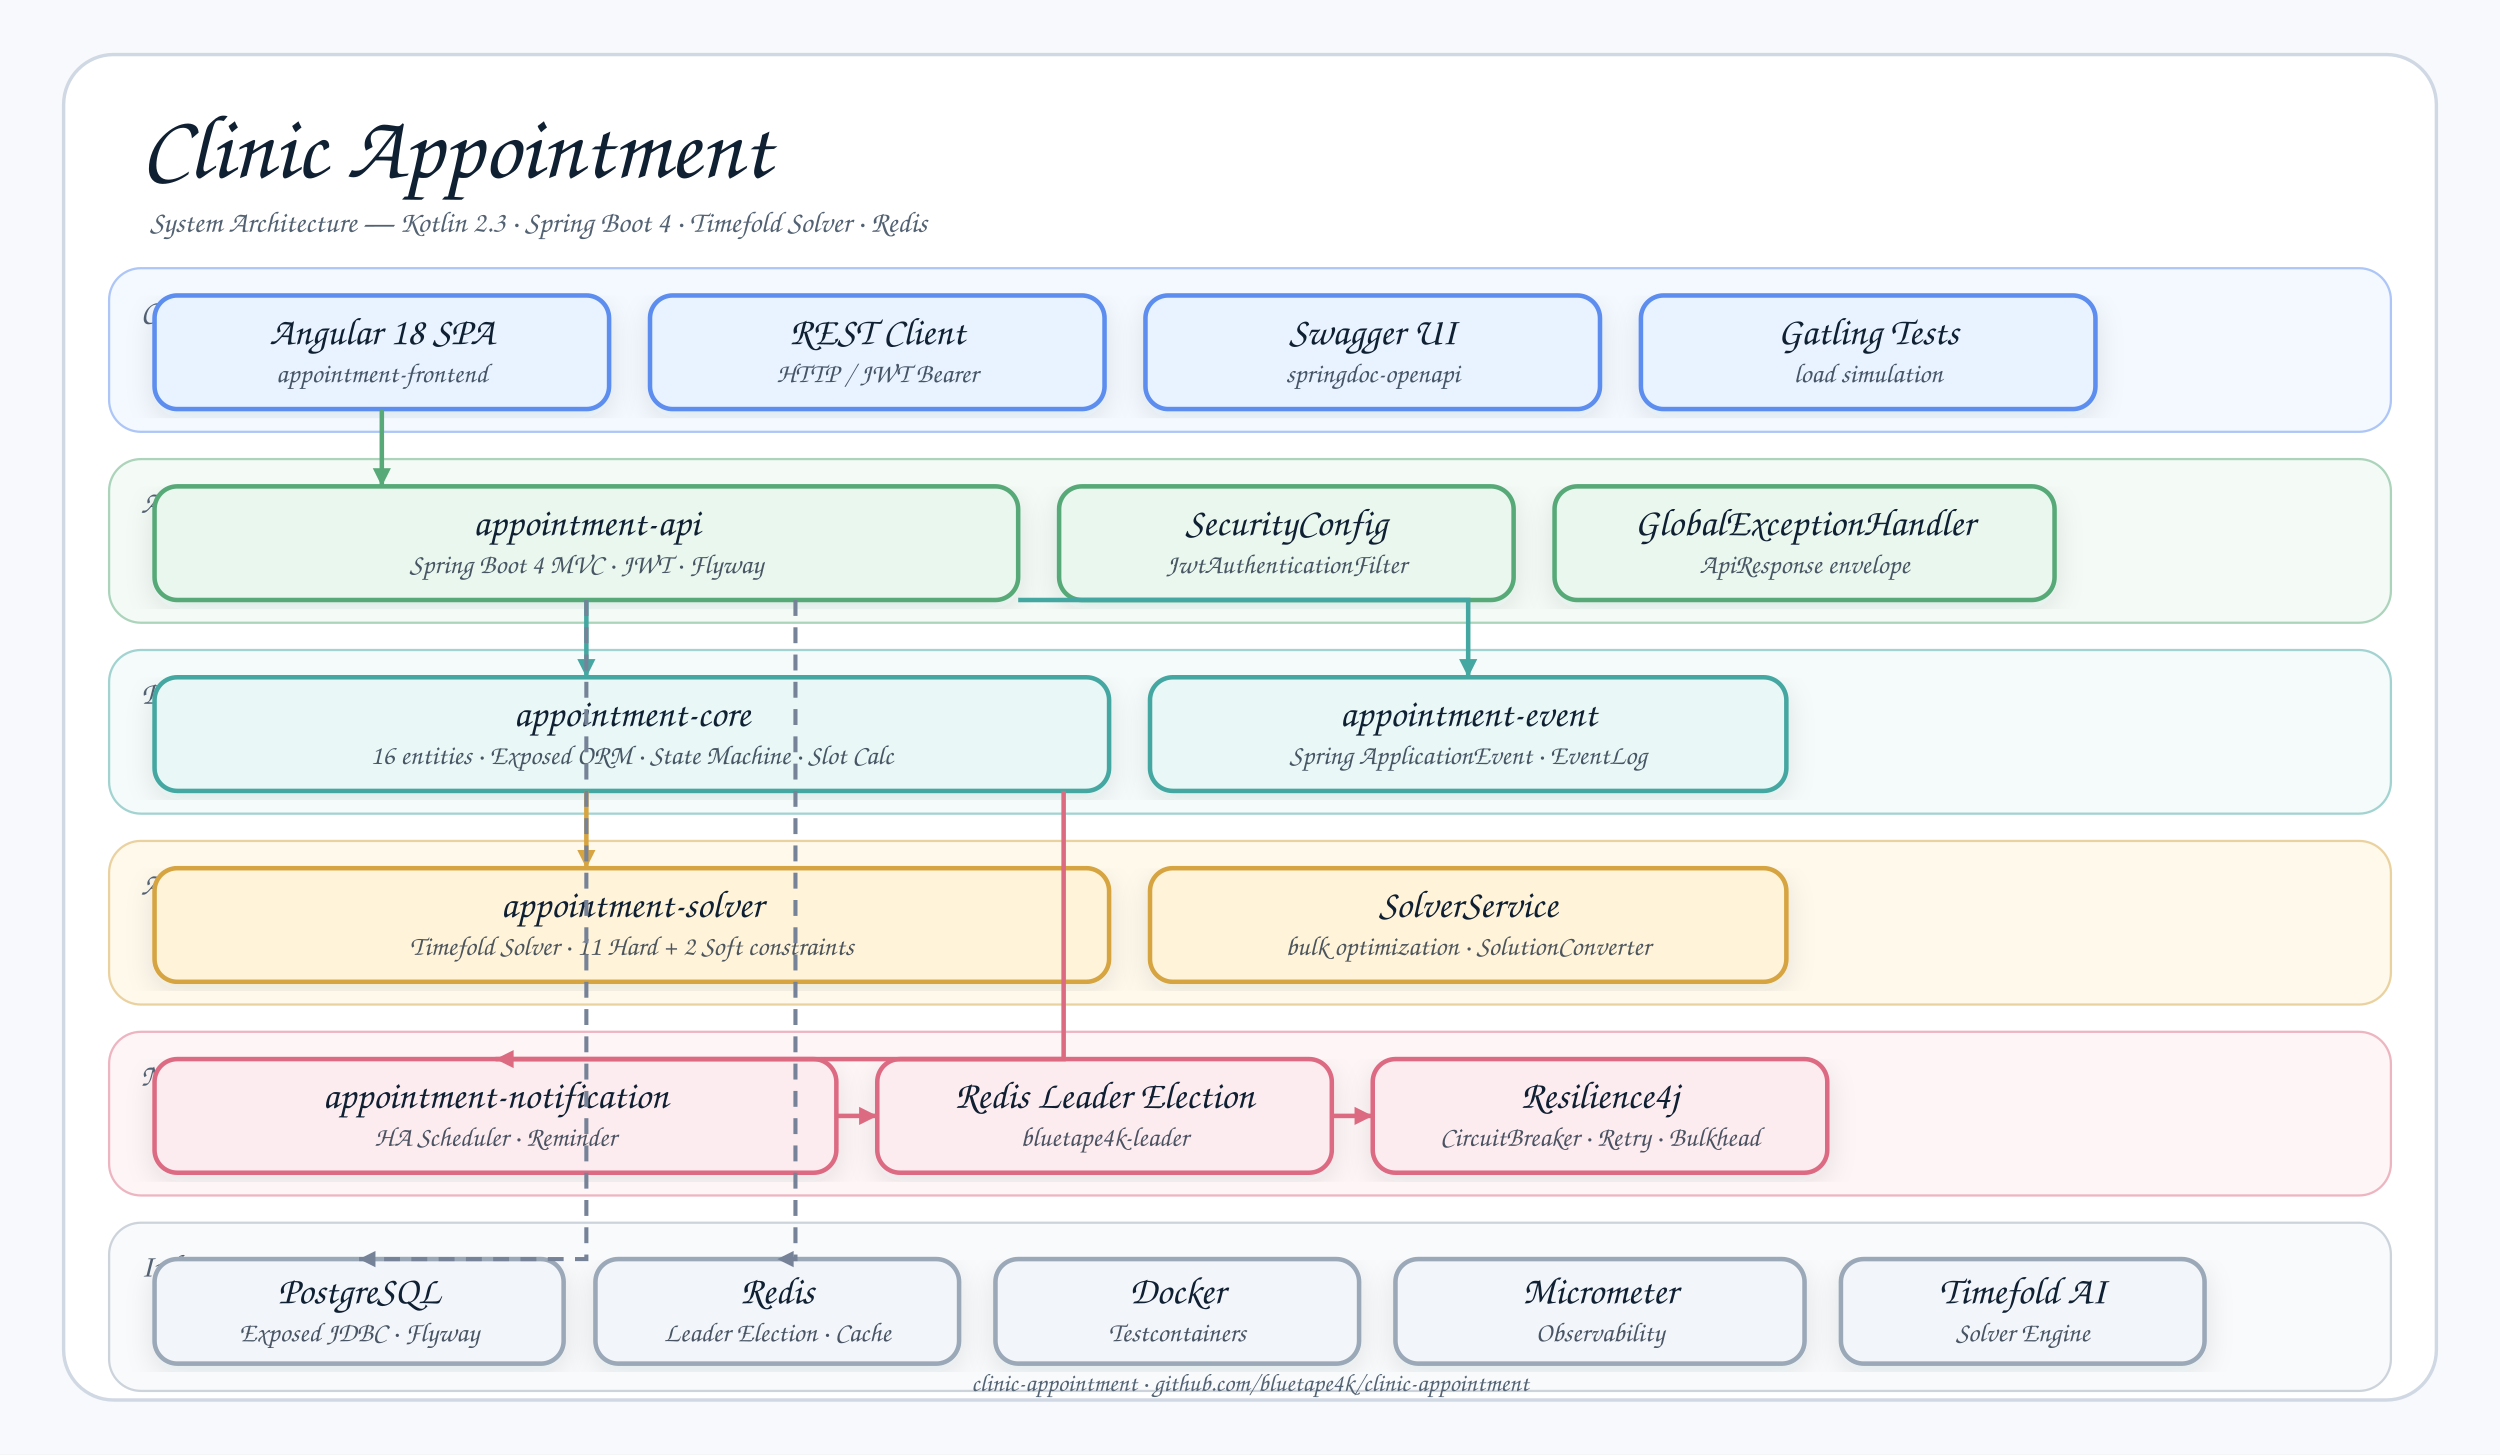
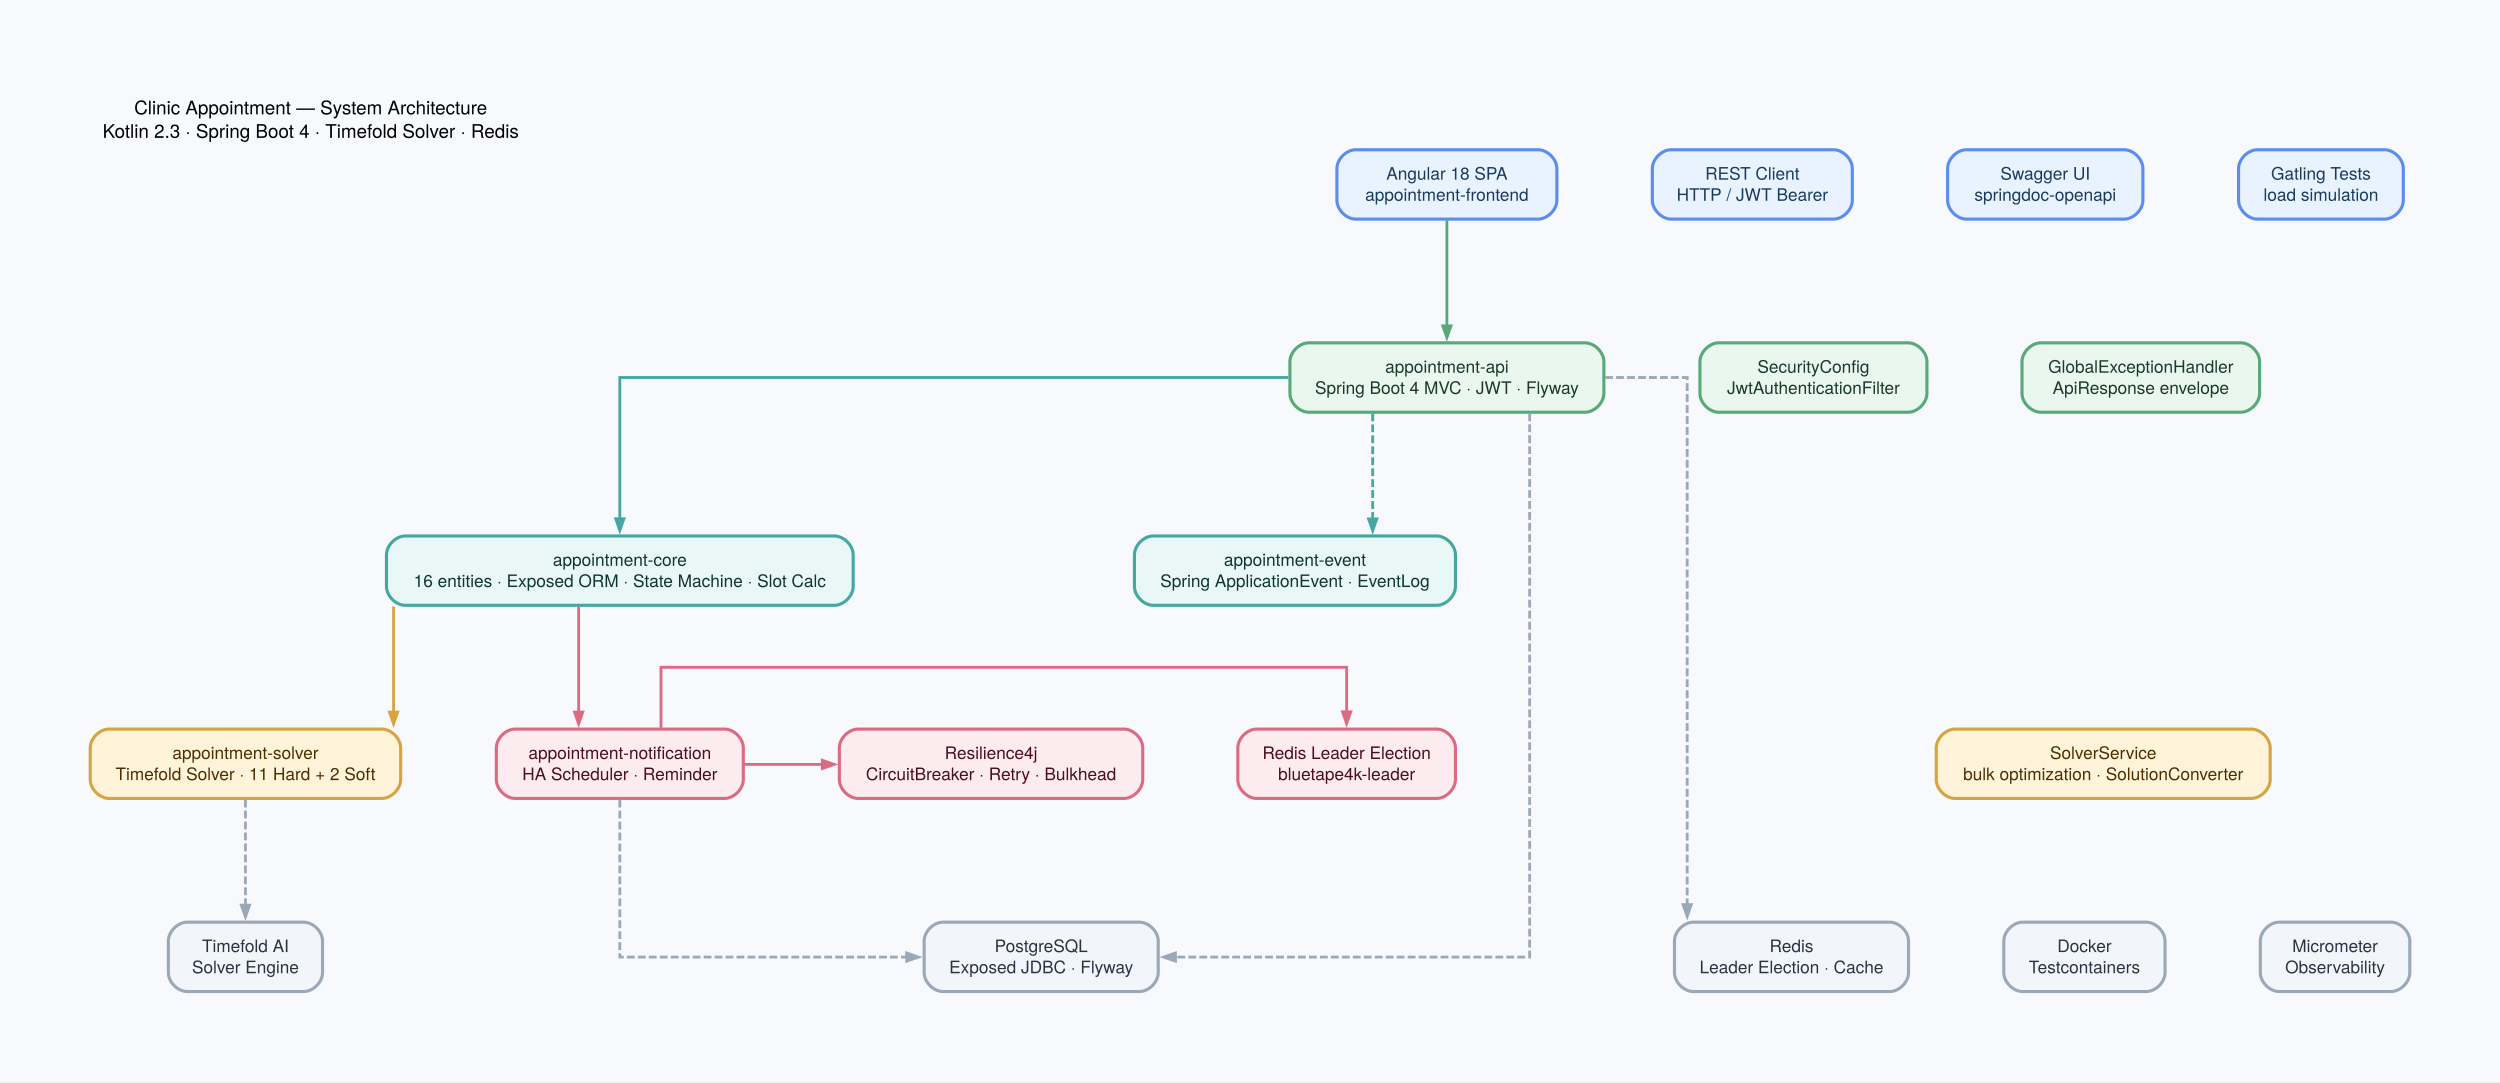
- <svg xmlns="http://www.w3.org/2000/svg" width="1100" height="640" viewBox="0 0 1100 640" role="img" aria-label="Clinic Appointment — System Architecture">
-   <defs>
-     <filter id="shadow" x="-8%" y="-8%" width="116%" height="116%">
-       <feDropShadow dx="0" dy="4" stdDeviation="6" flood-color="#1f2937" flood-opacity="0.10" />
-     </filter>
-     <marker id="arr" markerWidth="5" markerHeight="5" refX="4.5" refY="2.5" orient="auto" markerUnits="strokeWidth">
-       <path d="M 0.5 0.5 L 4.5 2.5 L 0.5 4.5 Z" fill="#758297" />
-     </marker>
-     <marker id="arr-blue" markerWidth="5" markerHeight="5" refX="4.5" refY="2.5" orient="auto" markerUnits="strokeWidth">
-       <path d="M 0.5 0.5 L 4.5 2.5 L 0.5 4.5 Z" fill="#5B8DEF" />
-     </marker>
-     <marker id="arr-green" markerWidth="5" markerHeight="5" refX="4.5" refY="2.5" orient="auto" markerUnits="strokeWidth">
-       <path d="M 0.5 0.5 L 4.5 2.5 L 0.5 4.5 Z" fill="#58A978" />
-     </marker>
-     <marker id="arr-amber" markerWidth="5" markerHeight="5" refX="4.5" refY="2.5" orient="auto" markerUnits="strokeWidth">
-       <path d="M 0.5 0.5 L 4.5 2.5 L 0.5 4.5 Z" fill="#D6A441" />
-     </marker>
-     <marker id="arr-pink" markerWidth="5" markerHeight="5" refX="4.5" refY="2.5" orient="auto" markerUnits="strokeWidth">
-       <path d="M 0.5 0.5 L 4.5 2.5 L 0.5 4.5 Z" fill="#DC6B82" />
-     </marker>
-     <marker id="arr-purple" markerWidth="5" markerHeight="5" refX="4.5" refY="2.5" orient="auto" markerUnits="strokeWidth">
-       <path d="M 0.5 0.5 L 4.5 2.5 L 0.5 4.5 Z" fill="#8A72D6" />
-     </marker>
-     <marker id="arr-teal" markerWidth="5" markerHeight="5" refX="4.5" refY="2.5" orient="auto" markerUnits="strokeWidth">
-       <path d="M 0.5 0.5 L 4.5 2.5 L 0.5 4.5 Z" fill="#45A7A1" />
-     </marker>
-     <marker id="inherit" markerWidth="14" markerHeight="12" refX="12" refY="6" orient="auto" markerUnits="strokeWidth">
-       <path d="M 0 1 L 12 6 L 0 11 Z" fill="#ffffff" stroke="#758297" stroke-width="1.5" />
-     </marker>
-     <style>
-     .canvas{fill:#F7F9FC}
-     .frame{fill:#FFFFFF;stroke:#D0D8E4;stroke-width:1.5}
-     .title{font-family:"Architects Daughter","Comic Sans MS",cursive;font-size:40px;fill:#102033}
-     .subtitle{font-family:"Comic Mono","Comic Sans MS",cursive;font-size:13px;fill:#536273}
-     .label{font-family:"Architects Daughter","Comic Sans MS",cursive;font-size:22px;fill:#102033}
-     .smallLabel{font-family:"Architects Daughter","Comic Sans MS",cursive;font-size:17px;fill:#102033}
-     .mono{font-family:"Comic Mono","Comic Sans MS",cursive;font-size:12px;fill:#102033}
-     .small{font-family:"Comic Mono","Comic Sans MS",cursive;font-size:11px;fill:#536273}
-     .layerTitle{font-family:"Architects Daughter","Comic Sans MS",cursive;font-size:14px;fill:#536273;font-style:italic}
-     .card{stroke-width:2;filter:url(#shadow)}
-     .line{stroke:#758297;stroke-width:2;fill:none;marker-end:url(#arr)}
-     .line-blue{stroke:#5B8DEF;stroke-width:2;fill:none;marker-end:url(#arr-blue)}
-     .line-green{stroke:#58A978;stroke-width:2;fill:none;marker-end:url(#arr-green)}
-     .line-amber{stroke:#D6A441;stroke-width:2;fill:none;marker-end:url(#arr-amber)}
-     .line-pink{stroke:#DC6B82;stroke-width:2;fill:none;marker-end:url(#arr-pink)}
-     .line-purple{stroke:#8A72D6;stroke-width:2;fill:none;marker-end:url(#arr-purple)}
-     .line-teal{stroke:#45A7A1;stroke-width:2;fill:none;marker-end:url(#arr-teal)}
-     .dashed{stroke:#758297;stroke-width:1.8;stroke-dasharray:7 5;fill:none;marker-end:url(#arr)}
-     .dashed-blue{stroke:#5B8DEF;stroke-width:1.8;stroke-dasharray:7 5;fill:none;marker-end:url(#arr-blue)}
-     .dashed-green{stroke:#58A978;stroke-width:1.8;stroke-dasharray:7 5;fill:none;marker-end:url(#arr-green)}
-     .dashed-amber{stroke:#D6A441;stroke-width:1.8;stroke-dasharray:7 5;fill:none;marker-end:url(#arr-amber)}
-     .dashed-pink{stroke:#DC6B82;stroke-width:1.8;stroke-dasharray:7 5;fill:none;marker-end:url(#arr-pink)}
-     .dashed-purple{stroke:#8A72D6;stroke-width:1.8;stroke-dasharray:7 5;fill:none;marker-end:url(#arr-purple)}
-     .dashed-teal{stroke:#45A7A1;stroke-width:1.8;stroke-dasharray:7 5;fill:none;marker-end:url(#arr-teal)}
-     .inheritLine{stroke:#758297;stroke-width:2;fill:none;marker-end:url(#inherit)}
-   </style>
-   </defs>
-   <rect class="canvas" width="1100" height="640" />
-   <rect class="frame" x="28" y="24" width="1044" height="592" rx="22" />
-   <text class="title" x="62" y="78">Clinic Appointment</text>
-   <text class="subtitle" x="66" y="102">System Architecture — Kotlin 2.3 · Spring Boot 4 · Timefold Solver · Redis</text>
-   <rect x="48" y="118" width="1004" height="72" rx="14" fill="#E8F3FF" stroke="#5B8DEF" stroke-width="1" opacity="0.5" />
-   <text class="layerTitle" x="62" y="138" dominant-baseline="middle">Client / Frontend</text>
-   <rect x="48" y="202" width="1004" height="72" rx="14" fill="#EAF7EF" stroke="#58A978" stroke-width="1" opacity="0.5" />
-   <text class="layerTitle" x="62" y="222" dominant-baseline="middle">API Layer</text>
-   <rect x="48" y="286" width="1004" height="72" rx="14" fill="#E9F7F6" stroke="#45A7A1" stroke-width="1" opacity="0.5" />
-   <text class="layerTitle" x="62" y="306" dominant-baseline="middle">Domain Logic</text>
-   <rect x="48" y="370" width="1004" height="72" rx="14" fill="#FFF3D9" stroke="#D6A441" stroke-width="1" opacity="0.5" />
-   <text class="layerTitle" x="62" y="390" dominant-baseline="middle">AI Optimization</text>
-   <rect x="48" y="454" width="1004" height="72" rx="14" fill="#FDECEF" stroke="#DC6B82" stroke-width="1" opacity="0.5" />
-   <text class="layerTitle" x="62" y="474" dominant-baseline="middle">Notification &amp; HA</text>
-   <rect x="48" y="538" width="1004" height="74" rx="14" fill="#F2F5F9" stroke="#9AA8B8" stroke-width="1" opacity="0.5" />
-   <text class="layerTitle" x="62" y="558" dominant-baseline="middle">Infrastructure</text>
-   <rect x="68" y="130" width="200" height="50" rx="10" fill="#E8F3FF" stroke="#5B8DEF" class="card" />
-   <text class="smallLabel" x="168" y="147" text-anchor="middle" dominant-baseline="middle">Angular 18 SPA</text>
-   <text class="mono" x="168" y="165" text-anchor="middle" dominant-baseline="middle" fill="#1A3A5C" opacity="0.75">appointment-frontend</text>
-   <rect x="286" y="130" width="200" height="50" rx="10" fill="#E8F3FF" stroke="#5B8DEF" class="card" />
-   <text class="smallLabel" x="386" y="147" text-anchor="middle" dominant-baseline="middle">REST Client</text>
-   <text class="mono" x="386" y="165" text-anchor="middle" dominant-baseline="middle" fill="#1A3A5C" opacity="0.75">HTTP / JWT Bearer</text>
-   <rect x="504" y="130" width="200" height="50" rx="10" fill="#E8F3FF" stroke="#5B8DEF" class="card" />
-   <text class="smallLabel" x="604" y="147" text-anchor="middle" dominant-baseline="middle">Swagger UI</text>
-   <text class="mono" x="604" y="165" text-anchor="middle" dominant-baseline="middle" fill="#1A3A5C" opacity="0.75">springdoc-openapi</text>
-   <rect x="722" y="130" width="200" height="50" rx="10" fill="#E8F3FF" stroke="#5B8DEF" class="card" />
-   <text class="smallLabel" x="822" y="147" text-anchor="middle" dominant-baseline="middle">Gatling Tests</text>
-   <text class="mono" x="822" y="165" text-anchor="middle" dominant-baseline="middle" fill="#1A3A5C" opacity="0.75">load simulation</text>
-   <rect x="68" y="214" width="380" height="50" rx="10" fill="#EAF7EF" stroke="#58A978" class="card" />
-   <text class="smallLabel" x="258" y="231" text-anchor="middle" dominant-baseline="middle">appointment-api</text>
-   <text class="mono" x="258" y="249" text-anchor="middle" dominant-baseline="middle" fill="#1A3A26" opacity="0.75">Spring Boot 4 MVC · JWT · Flyway</text>
-   <rect x="466" y="214" width="200" height="50" rx="10" fill="#EAF7EF" stroke="#58A978" class="card" />
-   <text class="smallLabel" x="566" y="231" text-anchor="middle" dominant-baseline="middle">SecurityConfig</text>
-   <text class="mono" x="566" y="249" text-anchor="middle" dominant-baseline="middle" fill="#1A3A26" opacity="0.75">JwtAuthenticationFilter</text>
-   <rect x="684" y="214" width="220" height="50" rx="10" fill="#EAF7EF" stroke="#58A978" class="card" />
-   <text class="smallLabel" x="794" y="231" text-anchor="middle" dominant-baseline="middle">GlobalExceptionHandler</text>
-   <text class="mono" x="794" y="249" text-anchor="middle" dominant-baseline="middle" fill="#1A3A26" opacity="0.75">ApiResponse envelope</text>
-   <rect x="68" y="298" width="420" height="50" rx="10" fill="#E9F7F6" stroke="#45A7A1" class="card" />
-   <text class="smallLabel" x="278" y="315" text-anchor="middle" dominant-baseline="middle">appointment-core</text>
-   <text class="mono" x="278" y="333" text-anchor="middle" dominant-baseline="middle" fill="#0E3533" opacity="0.75">16 entities · Exposed ORM · State Machine · Slot Calc</text>
-   <rect x="506" y="298" width="280" height="50" rx="10" fill="#E9F7F6" stroke="#45A7A1" class="card" />
-   <text class="smallLabel" x="646" y="315" text-anchor="middle" dominant-baseline="middle">appointment-event</text>
-   <text class="mono" x="646" y="333" text-anchor="middle" dominant-baseline="middle" fill="#0E3533" opacity="0.75">Spring ApplicationEvent · EventLog</text>
-   <rect x="68" y="382" width="420" height="50" rx="10" fill="#FFF3D9" stroke="#D6A441" class="card" />
-   <text class="smallLabel" x="278" y="399" text-anchor="middle" dominant-baseline="middle">appointment-solver</text>
-   <text class="mono" x="278" y="417" text-anchor="middle" dominant-baseline="middle" fill="#4A3000" opacity="0.75">Timefold Solver · 11 Hard + 2 Soft constraints</text>
-   <rect x="506" y="382" width="280" height="50" rx="10" fill="#FFF3D9" stroke="#D6A441" class="card" />
-   <text class="smallLabel" x="646" y="399" text-anchor="middle" dominant-baseline="middle">SolverService</text>
-   <text class="mono" x="646" y="417" text-anchor="middle" dominant-baseline="middle" fill="#4A3000" opacity="0.75">bulk optimization · SolutionConverter</text>
-   <rect x="68" y="466" width="300" height="50" rx="10" fill="#FDECEF" stroke="#DC6B82" class="card" />
-   <text class="smallLabel" x="218" y="483" text-anchor="middle" dominant-baseline="middle">appointment-notification</text>
-   <text class="mono" x="218" y="501" text-anchor="middle" dominant-baseline="middle" fill="#4A0E1C" opacity="0.75">HA Scheduler · Reminder</text>
-   <rect x="386" y="466" width="200" height="50" rx="10" fill="#FDECEF" stroke="#DC6B82" class="card" />
-   <text class="smallLabel" x="486" y="483" text-anchor="middle" dominant-baseline="middle">Redis Leader Election</text>
-   <text class="mono" x="486" y="501" text-anchor="middle" dominant-baseline="middle" fill="#4A0E1C" opacity="0.75">bluetape4k-leader</text>
-   <rect x="604" y="466" width="200" height="50" rx="10" fill="#FDECEF" stroke="#DC6B82" class="card" />
-   <text class="smallLabel" x="704" y="483" text-anchor="middle" dominant-baseline="middle">Resilience4j</text>
-   <text class="mono" x="704" y="501" text-anchor="middle" dominant-baseline="middle" fill="#4A0E1C" opacity="0.75">CircuitBreaker · Retry · Bulkhead</text>
-   <rect x="68" y="554" width="180" height="46" rx="10" fill="#F2F5F9" stroke="#9AA8B8" class="card" />
-   <text class="smallLabel" x="158" y="569" text-anchor="middle" dominant-baseline="middle">PostgreSQL</text>
-   <text class="mono" x="158" y="587" text-anchor="middle" dominant-baseline="middle" fill="#2A3340" opacity="0.75">Exposed JDBC · Flyway</text>
-   <rect x="262" y="554" width="160" height="46" rx="10" fill="#F2F5F9" stroke="#9AA8B8" class="card" />
-   <text class="smallLabel" x="342" y="569" text-anchor="middle" dominant-baseline="middle">Redis</text>
-   <text class="mono" x="342" y="587" text-anchor="middle" dominant-baseline="middle" fill="#2A3340" opacity="0.75">Leader Election · Cache</text>
-   <rect x="438" y="554" width="160" height="46" rx="10" fill="#F2F5F9" stroke="#9AA8B8" class="card" />
-   <text class="smallLabel" x="518" y="569" text-anchor="middle" dominant-baseline="middle">Docker</text>
-   <text class="mono" x="518" y="587" text-anchor="middle" dominant-baseline="middle" fill="#2A3340" opacity="0.75">Testcontainers</text>
-   <rect x="614" y="554" width="180" height="46" rx="10" fill="#F2F5F9" stroke="#9AA8B8" class="card" />
-   <text class="smallLabel" x="704" y="569" text-anchor="middle" dominant-baseline="middle">Micrometer</text>
-   <text class="mono" x="704" y="587" text-anchor="middle" dominant-baseline="middle" fill="#2A3340" opacity="0.75">Observability</text>
-   <rect x="810" y="554" width="160" height="46" rx="10" fill="#F2F5F9" stroke="#9AA8B8" class="card" />
-   <text class="smallLabel" x="890" y="569" text-anchor="middle" dominant-baseline="middle">Timefold AI</text>
-   <text class="mono" x="890" y="587" text-anchor="middle" dominant-baseline="middle" fill="#2A3340" opacity="0.75">Solver Engine</text>
-   <path class="line-green" d="M168 180 L168 214" />
-   <path class="line-teal" d="M258 264 L258 298" />
-   <path class="line-teal" d="M448 264 L646 264 L646 298" />
-   <path class="line-amber" d="M258 348 L258 382" />
-   <path class="line-pink" d="M468 348 L468 466 L218 466" />
-   <path class="line-pink" d="M368 491 L386 491" />
-   <path class="line-pink" d="M586 491 L604 491" />
-   <path class="dashed" d="M258 264 L258 554 L158 554" />
-   <path class="dashed" d="M350 264 L350 554 L342 554" />
-   <text class="small" x="550" y="612" text-anchor="middle">clinic-appointment · github.com/bluetape4k/clinic-appointment</text>
+ <svg xmlns="http://www.w3.org/2000/svg" width="1596pt" height="691pt" viewBox="0.00 0.00 1596.00 691.00">
+   <g id="graph0" class="graph" transform="scale(1 1) rotate(0) translate(57.6 633)">
+     <polygon fill="#f7f9fc" stroke="none" points="-57.6,57.6 -57.6,-633 1538.4,-633 1538.4,57.6 -57.6,57.6" />
+     <text xml:space="preserve" text-anchor="middle" x="140.75" y="-560" font-family="Helvetica Neue" font-size="12.00">Clinic Appointment — System Architecture</text>
+     <text xml:space="preserve" text-anchor="middle" x="140.75" y="-545" font-family="Helvetica Neue" font-size="12.00">Kotlin 2.3 · Spring Boot 4 · Timefold Solver · Redis</text>
+     <g id="node1" class="node">
+       <path fill="#e8f3ff" stroke="#5b8def" stroke-width="2" d="M924.31,-537.4C924.31,-537.4 807.88,-537.4 807.88,-537.4 801.88,-537.4 795.88,-531.4 795.88,-525.4 795.88,-525.4 795.88,-505.12 795.88,-505.12 795.88,-499.12 801.88,-493.12 807.88,-493.12 807.88,-493.12 924.31,-493.12 924.31,-493.12 930.31,-493.12 936.31,-499.12 936.31,-505.12 936.31,-505.12 936.31,-525.4 936.31,-525.4 936.31,-531.4 930.31,-537.4 924.31,-537.4" />
+       <text xml:space="preserve" text-anchor="middle" x="866.09" y="-518.31" font-family="Helvetica Neue" font-size="11.00" fill="#1a3a5c">Angular 18 SPA</text>
+       <text xml:space="preserve" text-anchor="middle" x="866.09" y="-504.81" font-family="Helvetica Neue" font-size="11.00" fill="#1a3a5c">appointment-frontend</text>
+     </g>
+     <g id="node5" class="node">
+       <path fill="#eaf7ef" stroke="#58a978" stroke-width="2" d="M954.31,-414.12C954.31,-414.12 777.88,-414.12 777.88,-414.12 771.88,-414.12 765.88,-408.12 765.88,-402.12 765.88,-402.12 765.88,-381.84 765.88,-381.84 765.88,-375.84 771.88,-369.84 777.88,-369.84 777.88,-369.84 954.31,-369.84 954.31,-369.84 960.31,-369.84 966.31,-375.84 966.31,-381.84 966.31,-381.84 966.31,-402.12 966.31,-402.12 966.31,-408.12 960.31,-414.12 954.31,-414.12" />
+       <text xml:space="preserve" text-anchor="middle" x="866.09" y="-395.03" font-family="Helvetica Neue" font-size="11.00" fill="#1a3a26">appointment-api</text>
+       <text xml:space="preserve" text-anchor="middle" x="866.09" y="-381.53" font-family="Helvetica Neue" font-size="11.00" fill="#1a3a26">Spring Boot 4 MVC · JWT · Flyway</text>
+     </g>
+     <g id="edge1" class="edge">
+       <path fill="none" stroke="#58a978" stroke-width="1.8" d="M866.09,-492.36C866.09,-492.36 866.09,-424.98 866.09,-424.98" />
+       <polygon fill="#58a978" stroke="#58a978" stroke-width="1.8" points="868.72,-424.98 866.09,-417.48 863.47,-424.98 868.72,-424.98" />
+     </g>
+     <g id="node2" class="node">
+       <path fill="#e8f3ff" stroke="#5b8def" stroke-width="2" d="M1112.93,-537.4C1112.93,-537.4 1009.25,-537.4 1009.25,-537.4 1003.25,-537.4 997.25,-531.4 997.25,-525.4 997.25,-525.4 997.25,-505.12 997.25,-505.12 997.25,-499.12 1003.25,-493.12 1009.25,-493.12 1009.25,-493.12 1112.93,-493.12 1112.93,-493.12 1118.93,-493.12 1124.93,-499.12 1124.93,-505.12 1124.93,-505.12 1124.93,-525.4 1124.93,-525.4 1124.93,-531.4 1118.93,-537.4 1112.93,-537.4" />
+       <text xml:space="preserve" text-anchor="middle" x="1061.09" y="-518.31" font-family="Helvetica Neue" font-size="11.00" fill="#1a3a5c">REST Client</text>
+       <text xml:space="preserve" text-anchor="middle" x="1061.09" y="-504.81" font-family="Helvetica Neue" font-size="11.00" fill="#1a3a5c">HTTP / JWT Bearer</text>
+     </g>
+     <g id="node3" class="node">
+       <path fill="#e8f3ff" stroke="#5b8def" stroke-width="2" d="M1298.43,-537.4C1298.43,-537.4 1197.75,-537.4 1197.75,-537.4 1191.75,-537.4 1185.75,-531.4 1185.75,-525.4 1185.75,-525.4 1185.75,-505.12 1185.75,-505.12 1185.75,-499.12 1191.75,-493.12 1197.75,-493.12 1197.75,-493.12 1298.43,-493.12 1298.43,-493.12 1304.43,-493.12 1310.43,-499.12 1310.43,-505.12 1310.43,-505.12 1310.43,-525.4 1310.43,-525.4 1310.43,-531.4 1304.43,-537.4 1298.43,-537.4" />
+       <text xml:space="preserve" text-anchor="middle" x="1248.09" y="-518.31" font-family="Helvetica Neue" font-size="11.00" fill="#1a3a5c">Swagger UI</text>
+       <text xml:space="preserve" text-anchor="middle" x="1248.09" y="-504.81" font-family="Helvetica Neue" font-size="11.00" fill="#1a3a5c">springdoc-openapi</text>
+     </g>
+     <g id="node4" class="node">
+       <path fill="#e8f3ff" stroke="#5b8def" stroke-width="2" d="M1464.68,-537.4C1464.68,-537.4 1383.5,-537.4 1383.5,-537.4 1377.5,-537.4 1371.5,-531.4 1371.5,-525.4 1371.5,-525.4 1371.5,-505.12 1371.5,-505.12 1371.5,-499.12 1377.5,-493.12 1383.5,-493.12 1383.5,-493.12 1464.68,-493.12 1464.68,-493.12 1470.68,-493.12 1476.68,-499.12 1476.68,-505.12 1476.68,-505.12 1476.68,-525.4 1476.68,-525.4 1476.68,-531.4 1470.68,-537.4 1464.68,-537.4" />
+       <text xml:space="preserve" text-anchor="middle" x="1424.09" y="-518.31" font-family="Helvetica Neue" font-size="11.00" fill="#1a3a5c">Gatling Tests</text>
+       <text xml:space="preserve" text-anchor="middle" x="1424.09" y="-504.81" font-family="Helvetica Neue" font-size="11.00" fill="#1a3a5c">load simulation</text>
+     </g>
+     <g id="node8" class="node">
+       <path fill="#e9f7f6" stroke="#45a7a1" stroke-width="2" d="M475.06,-290.84C475.06,-290.84 201.12,-290.84 201.12,-290.84 195.12,-290.84 189.13,-284.84 189.13,-278.84 189.13,-278.84 189.13,-258.56 189.13,-258.56 189.13,-252.56 195.13,-246.56 201.13,-246.56 201.13,-246.56 475.06,-246.56 475.06,-246.56 481.06,-246.56 487.06,-252.56 487.06,-258.56 487.06,-258.56 487.06,-278.84 487.06,-278.84 487.06,-284.84 481.06,-290.84 475.06,-290.84" />
+       <text xml:space="preserve" text-anchor="middle" x="338.09" y="-271.75" font-family="Helvetica Neue" font-size="11.00" fill="#0e3533">appointment-core</text>
+       <text xml:space="preserve" text-anchor="middle" x="338.09" y="-258.25" font-family="Helvetica Neue" font-size="11.00" fill="#0e3533">16 entities · Exposed ORM · State Machine · Slot Calc</text>
+     </g>
+     <g id="edge2" class="edge">
+       <path fill="none" stroke="#45a7a1" stroke-width="1.8" d="M764.91,-392C611.6,-392 338.09,-392 338.09,-392 338.09,-392 338.09,-301.83 338.09,-301.83" />
+       <polygon fill="#45a7a1" stroke="#45a7a1" stroke-width="1.8" points="340.72,-301.83 338.09,-294.33 335.47,-301.83 340.72,-301.83" />
+     </g>
+     <g id="node9" class="node">
+       <path fill="#e9f7f6" stroke="#45a7a1" stroke-width="2" d="M859.56,-290.84C859.56,-290.84 678.62,-290.84 678.62,-290.84 672.62,-290.84 666.62,-284.84 666.62,-278.84 666.62,-278.84 666.62,-258.56 666.62,-258.56 666.62,-252.56 672.62,-246.56 678.62,-246.56 678.62,-246.56 859.56,-246.56 859.56,-246.56 865.56,-246.56 871.56,-252.56 871.56,-258.56 871.56,-258.56 871.56,-278.84 871.56,-278.84 871.56,-284.84 865.56,-290.84 859.56,-290.84" />
+       <text xml:space="preserve" text-anchor="middle" x="769.09" y="-271.75" font-family="Helvetica Neue" font-size="11.00" fill="#0e3533">appointment-event</text>
+       <text xml:space="preserve" text-anchor="middle" x="769.09" y="-258.25" font-family="Helvetica Neue" font-size="11.00" fill="#0e3533">Spring ApplicationEvent · EventLog</text>
+     </g>
+     <g id="edge3" class="edge">
+       <path fill="none" stroke="#45a7a1" stroke-width="1.8" stroke-dasharray="5,2" d="M818.72,-369.08C818.72,-369.08 818.72,-301.7 818.72,-301.7" />
+       <polygon fill="#45a7a1" stroke="#45a7a1" stroke-width="1.8" points="821.34,-301.7 818.72,-294.2 816.09,-301.7 821.34,-301.7" />
+     </g>
+     <g id="node15" class="node">
+       <path fill="#f2f5f9" stroke="#9aa8b8" stroke-width="2" d="M669.81,-44.28C669.81,-44.28 544.38,-44.28 544.38,-44.28 538.38,-44.28 532.38,-38.28 532.38,-32.28 532.38,-32.28 532.38,-12 532.38,-12 532.38,-6 538.38,0 544.38,0 544.38,0 669.81,0 669.81,0 675.81,0 681.81,-6 681.81,-12 681.81,-12 681.81,-32.28 681.81,-32.28 681.81,-38.28 675.81,-44.28 669.81,-44.28" />
+       <text xml:space="preserve" text-anchor="middle" x="607.09" y="-25.19" font-family="Helvetica Neue" font-size="11.00" fill="#2a3340">PostgreSQL</text>
+       <text xml:space="preserve" text-anchor="middle" x="607.09" y="-11.69" font-family="Helvetica Neue" font-size="11.00" fill="#2a3340">Exposed JDBC · Flyway</text>
+     </g>
+     <g id="edge8" class="edge">
+       <path fill="none" stroke="#9aa8b8" stroke-width="1.8" stroke-dasharray="5,2" d="M918.93,-369.12C918.93,-288.45 918.93,-22 918.93,-22 918.93,-22 692.8,-22 692.8,-22" />
+       <polygon fill="#9aa8b8" stroke="#9aa8b8" stroke-width="1.8" points="692.8,-19.38 685.3,-22 692.8,-24.63 692.8,-19.38" />
+     </g>
+     <g id="node16" class="node">
+       <path fill="#f2f5f9" stroke="#9aa8b8" stroke-width="2" d="M1148.81,-44.28C1148.81,-44.28 1023.38,-44.28 1023.38,-44.28 1017.38,-44.28 1011.38,-38.28 1011.38,-32.28 1011.38,-32.28 1011.38,-12 1011.38,-12 1011.38,-6 1017.38,0 1023.38,0 1023.38,0 1148.81,0 1148.81,0 1154.81,0 1160.81,-6 1160.81,-12 1160.81,-12 1160.81,-32.28 1160.81,-32.28 1160.81,-38.28 1154.81,-44.28 1148.81,-44.28" />
+       <text xml:space="preserve" text-anchor="middle" x="1086.09" y="-25.19" font-family="Helvetica Neue" font-size="11.00" fill="#2a3340">Redis</text>
+       <text xml:space="preserve" text-anchor="middle" x="1086.09" y="-11.69" font-family="Helvetica Neue" font-size="11.00" fill="#2a3340">Leader Election · Cache</text>
+     </g>
+     <g id="edge9" class="edge">
+       <path fill="none" stroke="#9aa8b8" stroke-width="1.8" stroke-dasharray="5,2" d="M967.13,-392C995.86,-392 1019.5,-392 1019.5,-392 1019.5,-392 1019.5,-55.5 1019.5,-55.5" />
+       <polygon fill="#9aa8b8" stroke="#9aa8b8" stroke-width="1.8" points="1022.13,-55.5 1019.5,-48 1016.88,-55.5 1022.13,-55.5" />
+     </g>
+     <g id="node6" class="node">
+       <path fill="#eaf7ef" stroke="#58a978" stroke-width="2" d="M1160.56,-414.12C1160.56,-414.12 1039.63,-414.12 1039.63,-414.12 1033.63,-414.12 1027.63,-408.12 1027.63,-402.12 1027.63,-402.12 1027.63,-381.84 1027.63,-381.84 1027.63,-375.84 1033.63,-369.84 1039.63,-369.84 1039.63,-369.84 1160.56,-369.84 1160.56,-369.84 1166.56,-369.84 1172.56,-375.84 1172.56,-381.84 1172.56,-381.84 1172.56,-402.12 1172.56,-402.12 1172.56,-408.12 1166.56,-414.12 1160.56,-414.12" />
+       <text xml:space="preserve" text-anchor="middle" x="1100.09" y="-395.03" font-family="Helvetica Neue" font-size="11.00" fill="#1a3a26">SecurityConfig</text>
+       <text xml:space="preserve" text-anchor="middle" x="1100.09" y="-381.53" font-family="Helvetica Neue" font-size="11.00" fill="#1a3a26">JwtAuthenticationFilter</text>
+     </g>
+     <g id="node7" class="node">
+       <path fill="#eaf7ef" stroke="#58a978" stroke-width="2" d="M1372.93,-414.12C1372.93,-414.12 1245.25,-414.12 1245.25,-414.12 1239.25,-414.12 1233.25,-408.12 1233.25,-402.12 1233.25,-402.12 1233.25,-381.84 1233.25,-381.84 1233.25,-375.84 1239.25,-369.84 1245.25,-369.84 1245.25,-369.84 1372.93,-369.84 1372.93,-369.84 1378.93,-369.84 1384.93,-375.84 1384.93,-381.84 1384.93,-381.84 1384.93,-402.12 1384.93,-402.12 1384.93,-408.12 1378.93,-414.12 1372.93,-414.12" />
+       <text xml:space="preserve" text-anchor="middle" x="1309.09" y="-395.03" font-family="Helvetica Neue" font-size="11.00" fill="#1a3a26">GlobalExceptionHandler</text>
+       <text xml:space="preserve" text-anchor="middle" x="1309.09" y="-381.53" font-family="Helvetica Neue" font-size="11.00" fill="#1a3a26">ApiResponse envelope</text>
+     </g>
+     <g id="node10" class="node">
+       <path fill="#fff3d9" stroke="#d6a441" stroke-width="2" d="M186.18,-167.56C186.18,-167.56 12,-167.56 12,-167.56 6,-167.56 0,-161.56 0,-155.56 0,-155.56 0,-135.28 0,-135.28 0,-129.28 6,-123.28 12,-123.28 12,-123.28 186.18,-123.28 186.18,-123.28 192.18,-123.28 198.18,-129.28 198.18,-135.28 198.18,-135.28 198.18,-155.56 198.18,-155.56 198.18,-161.56 192.18,-167.56 186.18,-167.56" />
+       <text xml:space="preserve" text-anchor="middle" x="99.09" y="-148.47" font-family="Helvetica Neue" font-size="11.00" fill="#4a3000">appointment-solver</text>
+       <text xml:space="preserve" text-anchor="middle" x="99.09" y="-134.97" font-family="Helvetica Neue" font-size="11.00" fill="#4a3000">Timefold Solver · 11 Hard + 2 Soft</text>
+     </g>
+     <g id="edge4" class="edge">
+       <path fill="none" stroke="#d6a441" stroke-width="1.8" d="M193.65,-245.8C193.65,-245.8 193.65,-178.42 193.65,-178.42" />
+       <polygon fill="#d6a441" stroke="#d6a441" stroke-width="1.8" points="196.28,-178.42 193.65,-170.92 191.03,-178.42 196.28,-178.42" />
+     </g>
+     <g id="node12" class="node">
+       <path fill="#fdecef" stroke="#dc6b82" stroke-width="2" d="M404.93,-167.56C404.93,-167.56 271.25,-167.56 271.25,-167.56 265.25,-167.56 259.25,-161.56 259.25,-155.56 259.25,-155.56 259.25,-135.28 259.25,-135.28 259.25,-129.28 265.25,-123.28 271.25,-123.28 271.25,-123.28 404.93,-123.28 404.93,-123.28 410.93,-123.28 416.93,-129.28 416.93,-135.28 416.93,-135.28 416.93,-155.56 416.93,-155.56 416.93,-161.56 410.93,-167.56 404.93,-167.56" />
+       <text xml:space="preserve" text-anchor="middle" x="338.09" y="-148.47" font-family="Helvetica Neue" font-size="11.00" fill="#4a0e1c">appointment-notification</text>
+       <text xml:space="preserve" text-anchor="middle" x="338.09" y="-134.97" font-family="Helvetica Neue" font-size="11.00" fill="#4a0e1c">HA Scheduler · Reminder</text>
+     </g>
+     <g id="edge5" class="edge">
+       <path fill="none" stroke="#dc6b82" stroke-width="1.8" d="M311.81,-245.8C311.81,-245.8 311.81,-178.42 311.81,-178.42" />
+       <polygon fill="#dc6b82" stroke="#dc6b82" stroke-width="1.8" points="314.44,-178.42 311.81,-170.92 309.19,-178.42 314.44,-178.42" />
+     </g>
+     <g id="node19" class="node">
+       <path fill="#f2f5f9" stroke="#9aa8b8" stroke-width="2" d="M136.31,-44.28C136.31,-44.28 61.88,-44.28 61.88,-44.28 55.88,-44.28 49.88,-38.28 49.88,-32.28 49.88,-32.28 49.88,-12 49.88,-12 49.88,-6 55.88,0 61.88,0 61.88,0 136.31,0 136.31,0 142.31,0 148.31,-6 148.31,-12 148.31,-12 148.31,-32.28 148.31,-32.28 148.31,-38.28 142.31,-44.28 136.31,-44.28" />
+       <text xml:space="preserve" text-anchor="middle" x="99.09" y="-25.19" font-family="Helvetica Neue" font-size="11.00" fill="#2a3340">Timefold AI</text>
+       <text xml:space="preserve" text-anchor="middle" x="99.09" y="-11.69" font-family="Helvetica Neue" font-size="11.00" fill="#2a3340">Solver Engine</text>
+     </g>
+     <g id="edge11" class="edge">
+       <path fill="none" stroke="#9aa8b8" stroke-width="1.8" stroke-dasharray="5,2" d="M99.09,-122.52C99.09,-122.52 99.09,-55.14 99.09,-55.14" />
+       <polygon fill="#9aa8b8" stroke="#9aa8b8" stroke-width="1.8" points="101.72,-55.14 99.09,-47.64 96.47,-55.14 101.72,-55.14" />
+     </g>
+     <g id="node11" class="node">
+       <path fill="#fff3d9" stroke="#d6a441" stroke-width="2" d="M1379.68,-167.56C1379.68,-167.56 1190.5,-167.56 1190.5,-167.56 1184.5,-167.56 1178.5,-161.56 1178.5,-155.56 1178.5,-155.56 1178.5,-135.28 1178.5,-135.28 1178.5,-129.28 1184.5,-123.28 1190.5,-123.28 1190.5,-123.28 1379.68,-123.28 1379.68,-123.28 1385.68,-123.28 1391.68,-129.28 1391.68,-135.28 1391.68,-135.28 1391.68,-155.56 1391.68,-155.56 1391.68,-161.56 1385.68,-167.56 1379.68,-167.56" />
+       <text xml:space="preserve" text-anchor="middle" x="1285.09" y="-148.47" font-family="Helvetica Neue" font-size="11.00" fill="#4a3000">SolverService</text>
+       <text xml:space="preserve" text-anchor="middle" x="1285.09" y="-134.97" font-family="Helvetica Neue" font-size="11.00" fill="#4a3000">bulk optimization · SolutionConverter</text>
+     </g>
+     <g id="node13" class="node">
+       <path fill="#fdecef" stroke="#dc6b82" stroke-width="2" d="M859.56,-167.56C859.56,-167.56 744.62,-167.56 744.62,-167.56 738.62,-167.56 732.62,-161.56 732.62,-155.56 732.62,-155.56 732.62,-135.28 732.62,-135.28 732.62,-129.28 738.62,-123.28 744.62,-123.28 744.62,-123.28 859.56,-123.28 859.56,-123.28 865.56,-123.28 871.56,-129.28 871.56,-135.28 871.56,-135.28 871.56,-155.56 871.56,-155.56 871.56,-161.56 865.56,-167.56 859.56,-167.56" />
+       <text xml:space="preserve" text-anchor="middle" x="802.09" y="-148.47" font-family="Helvetica Neue" font-size="11.00" fill="#4a0e1c">Redis Leader Election</text>
+       <text xml:space="preserve" text-anchor="middle" x="802.09" y="-134.97" font-family="Helvetica Neue" font-size="11.00" fill="#4a0e1c">bluetape4k-leader</text>
+     </g>
+     <g id="edge6" class="edge">
+       <path fill="none" stroke="#dc6b82" stroke-width="1.8" d="M364.37,-168.35C364.37,-185.86 364.37,-207 364.37,-207 364.37,-207 802.09,-207 802.09,-207 802.09,-207 802.09,-178.57 802.09,-178.57" />
+       <polygon fill="#dc6b82" stroke="#dc6b82" stroke-width="1.8" points="804.72,-178.57 802.09,-171.07 799.47,-178.57 804.72,-178.57" />
+     </g>
+     <g id="node14" class="node">
+       <path fill="#fdecef" stroke="#dc6b82" stroke-width="2" d="M659.93,-167.56C659.93,-167.56 490.25,-167.56 490.25,-167.56 484.25,-167.56 478.25,-161.56 478.25,-155.56 478.25,-155.56 478.25,-135.28 478.25,-135.28 478.25,-129.28 484.25,-123.28 490.25,-123.28 490.25,-123.28 659.93,-123.28 659.93,-123.28 665.93,-123.28 671.93,-129.28 671.93,-135.28 671.93,-135.28 671.93,-155.56 671.93,-155.56 671.93,-161.56 665.93,-167.56 659.93,-167.56" />
+       <text xml:space="preserve" text-anchor="middle" x="575.09" y="-148.47" font-family="Helvetica Neue" font-size="11.00" fill="#4a0e1c">Resilience4j</text>
+       <text xml:space="preserve" text-anchor="middle" x="575.09" y="-134.97" font-family="Helvetica Neue" font-size="11.00" fill="#4a0e1c">CircuitBreaker · Retry · Bulkhead</text>
+     </g>
+     <g id="edge7" class="edge">
+       <path fill="none" stroke="#dc6b82" stroke-width="1.8" d="M417.67,-145C417.67,-145 467.39,-145 467.39,-145" />
+       <polygon fill="#dc6b82" stroke="#dc6b82" stroke-width="1.8" points="467.39,-147.63 474.89,-145 467.39,-142.38 467.39,-147.63" />
+     </g>
+     <g id="edge10" class="edge">
+       <path fill="none" stroke="#9aa8b8" stroke-width="1.8" stroke-dasharray="5,2" d="M338.09,-122.49C338.09,-86.8 338.09,-22 338.09,-22 338.09,-22 521.22,-22 521.22,-22" />
+       <polygon fill="#9aa8b8" stroke="#9aa8b8" stroke-width="1.8" points="521.22,-24.63 528.72,-22 521.22,-19.38 521.22,-24.63" />
+     </g>
+     <g id="node17" class="node">
+       <path fill="#f2f5f9" stroke="#9aa8b8" stroke-width="2" d="M1312.56,-44.28C1312.56,-44.28 1233.63,-44.28 1233.63,-44.28 1227.63,-44.28 1221.63,-38.28 1221.63,-32.28 1221.63,-32.28 1221.63,-12 1221.63,-12 1221.63,-6 1227.63,0 1233.63,0 1233.63,0 1312.56,0 1312.56,0 1318.56,0 1324.56,-6 1324.56,-12 1324.56,-12 1324.56,-32.28 1324.56,-32.28 1324.56,-38.28 1318.56,-44.28 1312.56,-44.28" />
+       <text xml:space="preserve" text-anchor="middle" x="1273.09" y="-25.19" font-family="Helvetica Neue" font-size="11.00" fill="#2a3340">Docker</text>
+       <text xml:space="preserve" text-anchor="middle" x="1273.09" y="-11.69" font-family="Helvetica Neue" font-size="11.00" fill="#2a3340">Testcontainers</text>
+     </g>
+     <g id="node18" class="node">
+       <path fill="#f2f5f9" stroke="#9aa8b8" stroke-width="2" d="M1468.81,-44.28C1468.81,-44.28 1397.38,-44.28 1397.38,-44.28 1391.38,-44.28 1385.38,-38.28 1385.38,-32.28 1385.38,-32.28 1385.38,-12 1385.38,-12 1385.38,-6 1391.38,0 1397.38,0 1397.38,0 1468.81,0 1468.81,0 1474.81,0 1480.81,-6 1480.81,-12 1480.81,-12 1480.81,-32.28 1480.81,-32.28 1480.81,-38.28 1474.81,-44.28 1468.81,-44.28" />
+       <text xml:space="preserve" text-anchor="middle" x="1433.09" y="-25.19" font-family="Helvetica Neue" font-size="11.00" fill="#2a3340">Micrometer</text>
+       <text xml:space="preserve" text-anchor="middle" x="1433.09" y="-11.69" font-family="Helvetica Neue" font-size="11.00" fill="#2a3340">Observability</text>
+     </g>
+   </g>
</svg>
